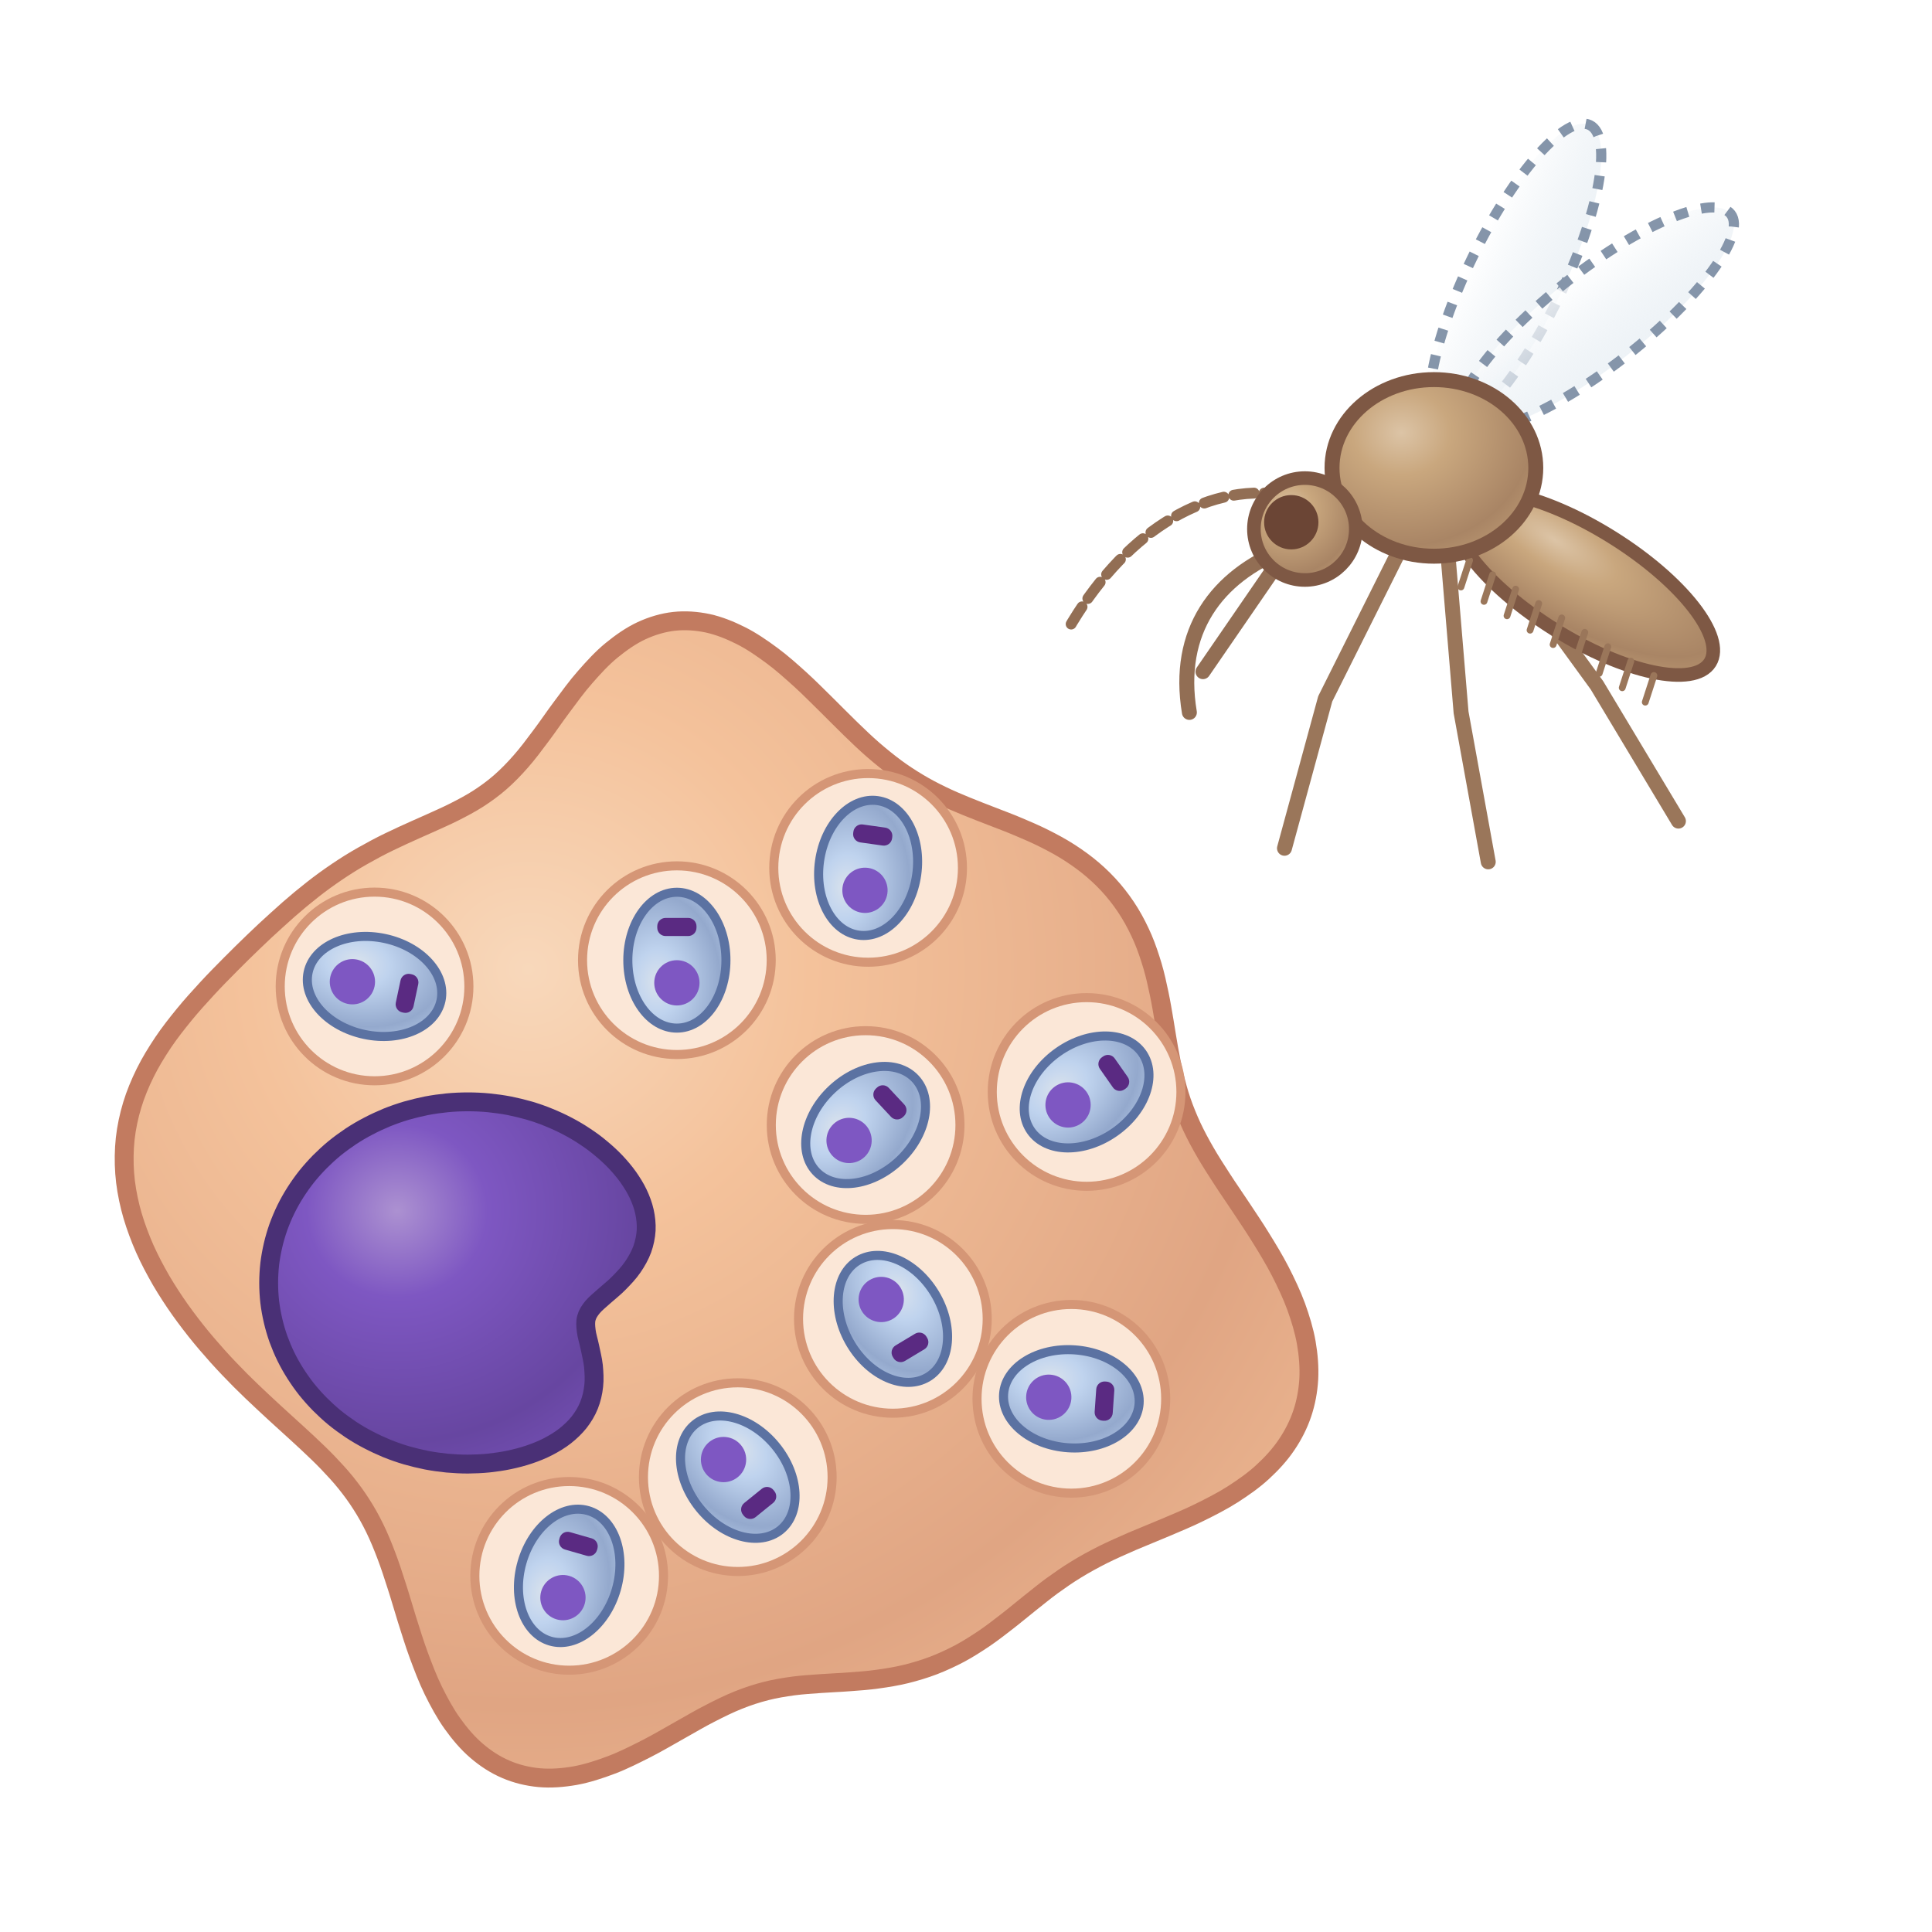
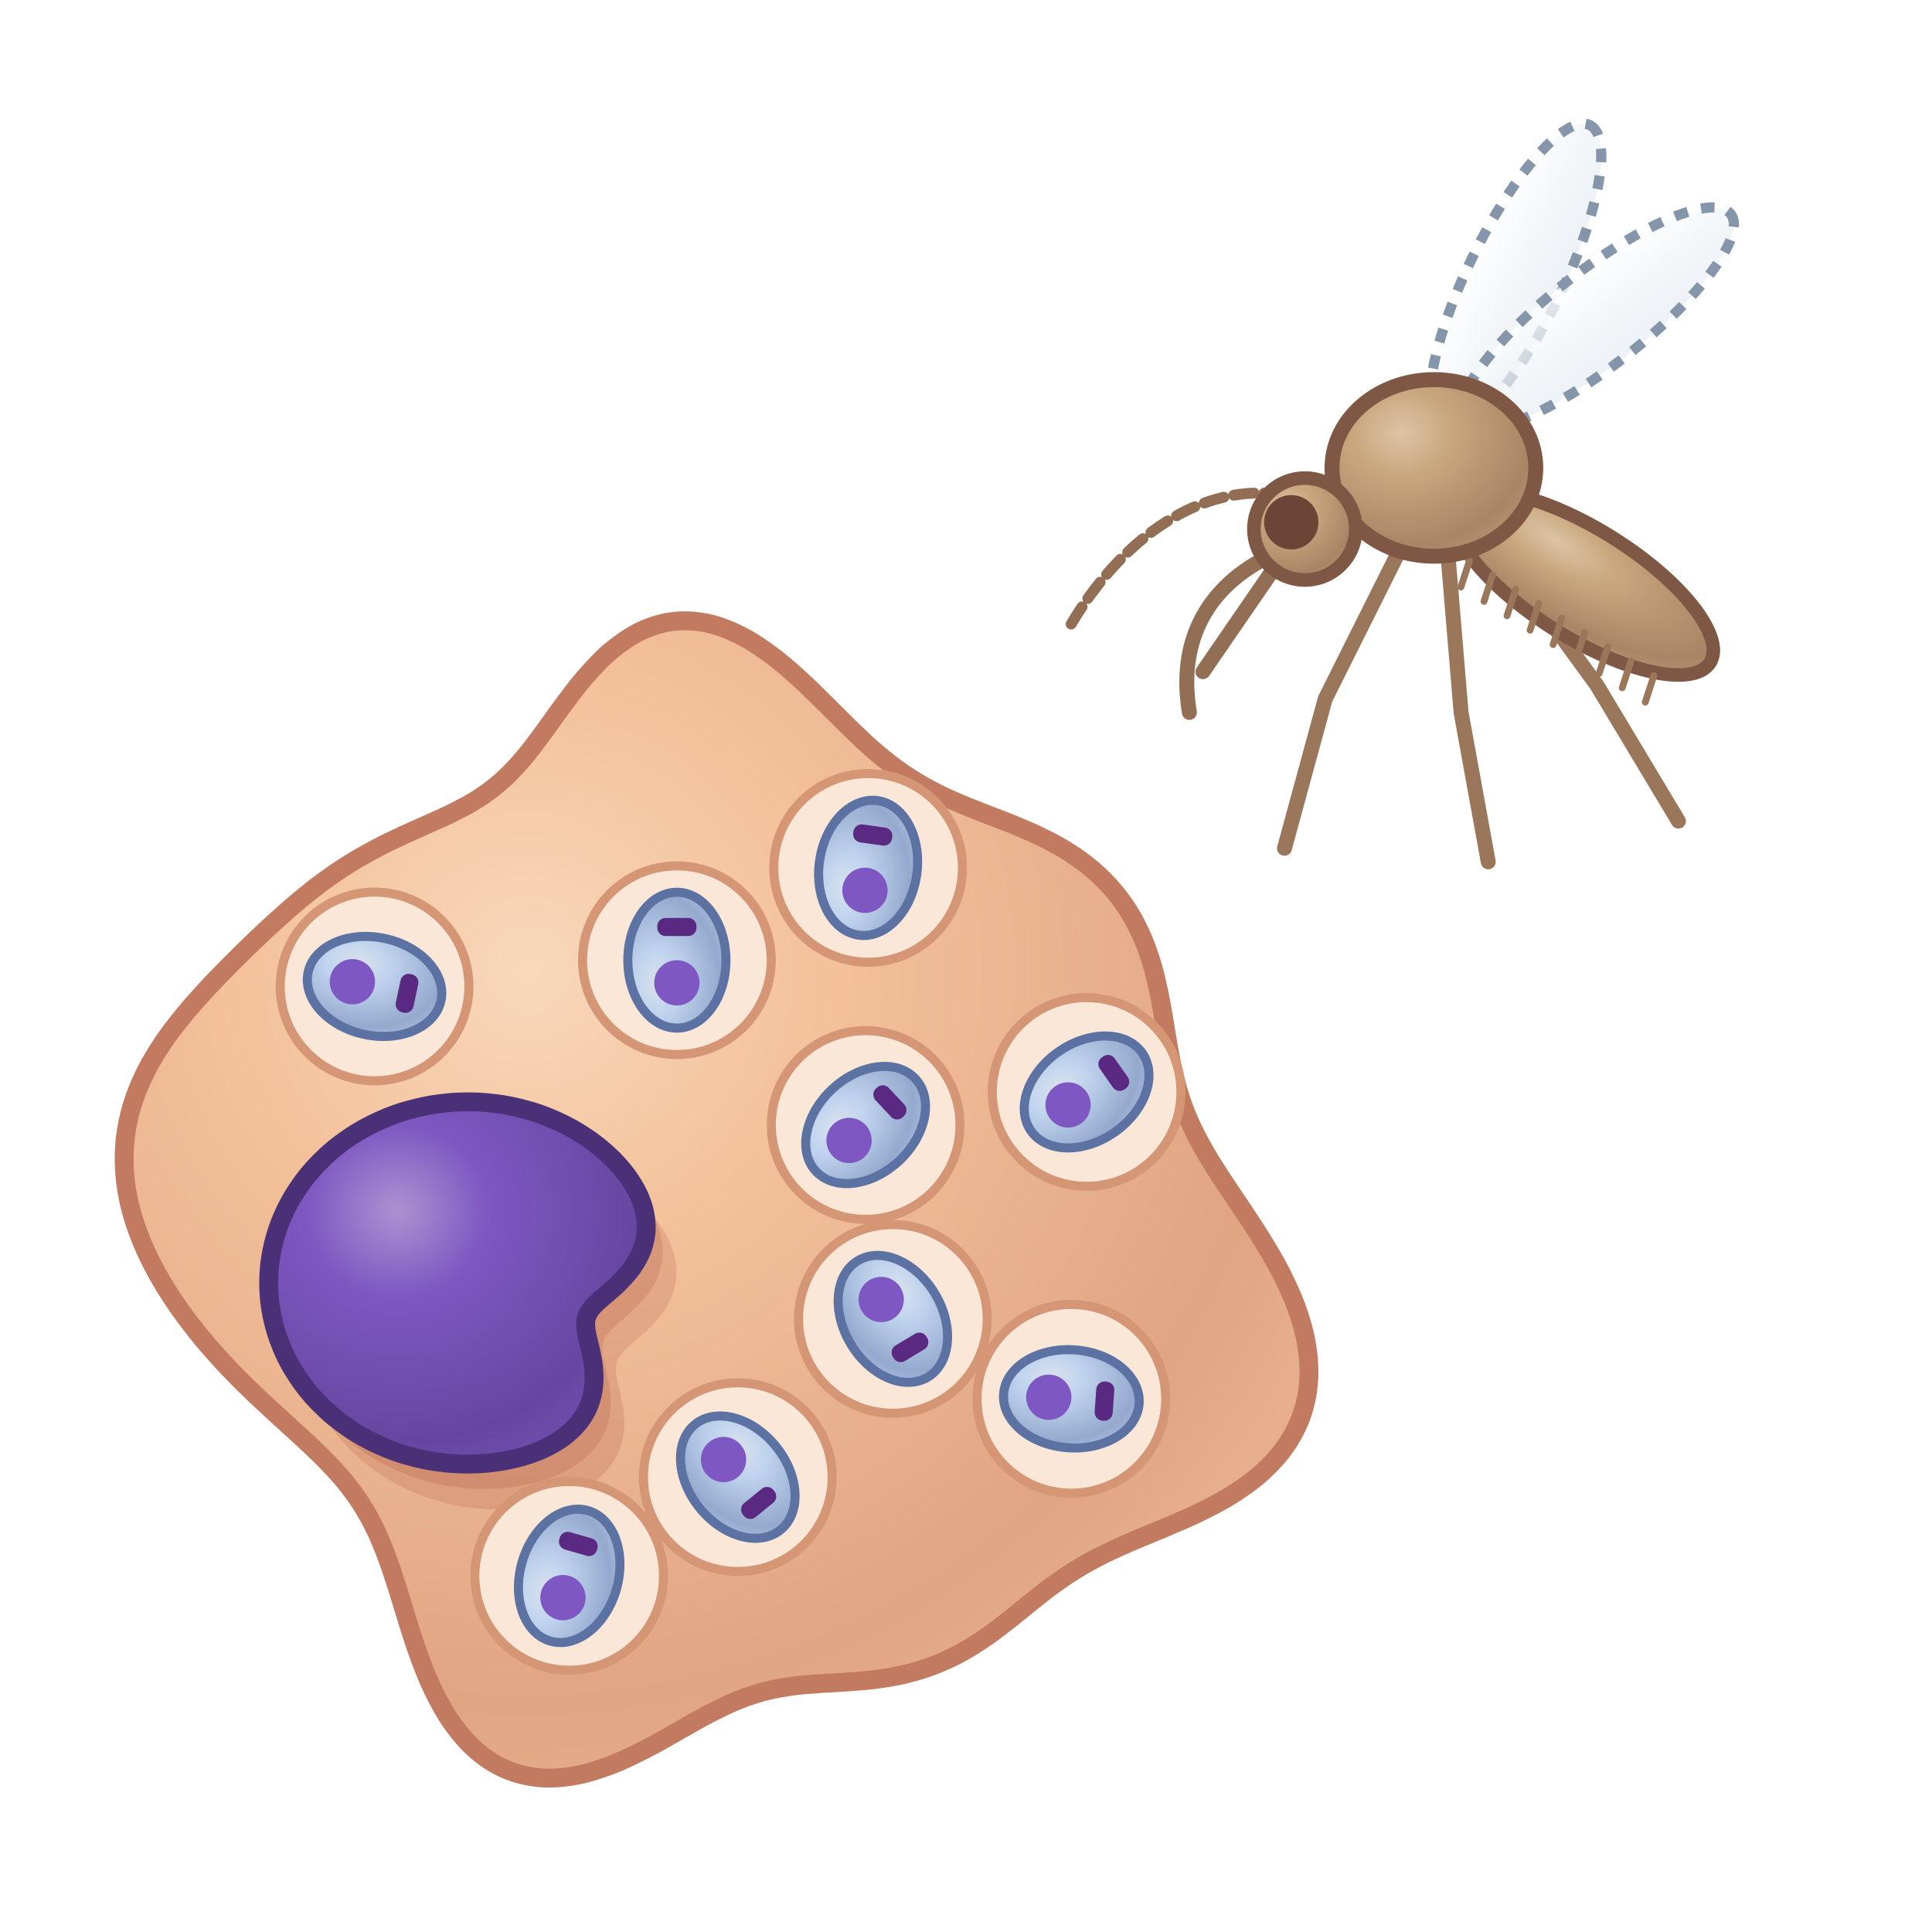
<svg xmlns="http://www.w3.org/2000/svg" viewBox="0 0 256 256" width="256" height="256" role="img" aria-labelledby="leishmania-title">
  <defs>
    <radialGradient id="leishmania-cell" cx="0.34" cy="0.3" r="0.8">
      <stop offset="0" stop-color="#f8d8bb" />
      <stop offset="0.3" stop-color="#F4C29B" />
      <stop offset="0.8" stop-color="#e0a583" />
      <stop offset="1" stop-color="#eab48f" />
    </radialGradient>
    <radialGradient id="leishmania-nucleus" cx="0.34" cy="0.3" r="0.8">
      <stop offset="0" stop-color="#ac91d1" />
      <stop offset="0.3" stop-color="#7E57C2" />
      <stop offset="0.8" stop-color="#6746a1" />
      <stop offset="1" stop-color="#734fb2" />
    </radialGradient>
    <radialGradient id="leishmania-am" cx="0.34" cy="0.3" r="0.8">
      <stop offset="0" stop-color="#d9e2ed" />
      <stop offset="0.3" stop-color="#BFD3EE" />
      <stop offset="0.8" stop-color="#94a9cd" />
      <stop offset="1" stop-color="#a9bede" />
    </radialGradient>
    <radialGradient id="leishmania-fly" cx="0.34" cy="0.3" r="0.8">
      <stop offset="0" stop-color="#dcc4a6" />
      <stop offset="0.3" stop-color="#C9A77E" />
      <stop offset="0.8" stop-color="#a98565" />
      <stop offset="1" stop-color="#b99671" />
    </radialGradient>
    <linearGradient id="leishmania-wing" x1="0" y1="0" x2="0" y2="1">
      <stop offset="0" stop-color="#fff" stop-opacity="0.8" />
      <stop offset="1" stop-color="#DCE6EE" stop-opacity="0.5" />
    </linearGradient>
  </defs>
  <path d="M164.45 160C165.31 161.31 166.24 162.66 167.1 164.07C167.97 165.47 168.86 166.94 169.64 168.45C170.41 169.96 171.16 171.53 171.74 173.11C172.31 174.69 172.81 176.32 173.09 177.93C173.37 179.53 173.5 181.17 173.42 182.73C173.33 184.3 173.04 185.86 172.55 187.31C172.06 188.77 171.34 190.18 170.46 191.47C169.59 192.76 168.49 193.96 167.3 195.05C166.11 196.15 164.72 197.12 163.32 198.02C161.92 198.91 160.39 199.69 158.9 200.42C157.41 201.16 155.85 201.79 154.38 202.42C152.91 203.05 151.45 203.62 150.07 204.21C148.7 204.81 147.38 205.39 146.13 206.01C144.89 206.64 143.73 207.27 142.61 207.96C141.49 208.64 140.45 209.37 139.42 210.11C138.4 210.86 137.43 211.66 136.44 212.44C135.45 213.22 134.49 214.04 133.48 214.82C132.48 215.59 131.48 216.38 130.43 217.09C129.37 217.8 128.3 218.49 127.18 219.09C126.06 219.68 124.9 220.22 123.71 220.68C122.53 221.13 121.3 221.5 120.06 221.81C118.83 222.11 117.56 222.32 116.31 222.49C115.05 222.67 113.78 222.76 112.52 222.85C111.27 222.95 110.02 222.99 108.78 223.08C107.55 223.17 106.33 223.24 105.12 223.4C103.9 223.57 102.71 223.76 101.5 224.07C100.29 224.38 99.1 224.76 97.86 225.26C96.63 225.75 95.39 226.36 94.09 227.03C92.78 227.69 91.45 228.49 90.05 229.27C88.65 230.05 87.2 230.92 85.69 231.69C84.19 232.45 82.62 233.25 81.04 233.85C79.46 234.45 77.81 234.99 76.21 235.28C74.62 235.56 72.99 235.69 71.45 235.55C69.92 235.41 68.4 235.04 67.02 234.44C65.63 233.85 64.31 232.99 63.13 231.97C61.95 230.96 60.88 229.69 59.93 228.36C58.98 227.03 58.16 225.51 57.41 223.99C56.67 222.48 56.05 220.84 55.47 219.27C54.89 217.7 54.41 216.09 53.92 214.57C53.44 213.04 53.02 211.54 52.56 210.13C52.11 208.72 51.67 207.37 51.19 206.11C50.71 204.84 50.22 203.65 49.67 202.52C49.12 201.39 48.54 200.35 47.89 199.34C47.25 198.33 46.56 197.39 45.81 196.46C45.07 195.54 44.26 194.67 43.42 193.79C42.58 192.91 41.68 192.07 40.76 191.2C39.84 190.33 38.87 189.47 37.89 188.57C36.91 187.67 35.9 186.77 34.9 185.82C33.89 184.88 32.86 183.9 31.85 182.89C30.84 181.87 29.83 180.82 28.84 179.72C27.86 178.62 26.87 177.48 25.93 176.29C25 175.11 24.07 173.87 23.21 172.6C22.35 171.32 21.51 170 20.77 168.63C20.02 167.27 19.32 165.86 18.74 164.42C18.16 162.98 17.64 161.49 17.27 160C16.9 158.51 16.63 156.97 16.52 155.46C16.41 153.94 16.43 152.39 16.59 150.89C16.76 149.38 17.08 147.87 17.52 146.42C17.96 144.96 18.56 143.53 19.24 142.15C19.92 140.77 20.74 139.44 21.6 138.15C22.46 136.87 23.43 135.64 24.4 134.45C25.37 133.26 26.4 132.13 27.42 131.02C28.44 129.91 29.49 128.85 30.52 127.81C31.55 126.76 32.59 125.76 33.61 124.77C34.64 123.78 35.66 122.82 36.7 121.89C37.73 120.95 38.76 120.04 39.81 119.17C40.86 118.31 41.92 117.46 43.01 116.67C44.1 115.88 45.21 115.13 46.34 114.42C47.47 113.72 48.63 113.07 49.79 112.45C50.95 111.83 52.14 111.27 53.3 110.73C54.47 110.18 55.65 109.68 56.8 109.16C57.94 108.64 59.08 108.15 60.17 107.6C61.26 107.05 62.32 106.49 63.34 105.84C64.36 105.18 65.33 104.48 66.27 103.66C67.22 102.83 68.11 101.92 69.01 100.89C69.91 99.87 70.77 98.72 71.67 97.51C72.58 96.31 73.47 94.97 74.45 93.67C75.42 92.37 76.43 90.96 77.53 89.72C78.62 88.47 79.79 87.19 81.04 86.17C82.29 85.15 83.63 84.21 85.01 83.57C86.39 82.93 87.87 82.49 89.33 82.33C90.79 82.17 92.32 82.28 93.79 82.59C95.26 82.91 96.75 83.51 98.16 84.22C99.58 84.93 100.97 85.89 102.28 86.86C103.6 87.83 104.85 88.96 106.06 90.05C107.26 91.14 108.39 92.3 109.5 93.38C110.6 94.46 111.65 95.55 112.68 96.54C113.71 97.54 114.7 98.49 115.7 99.36C116.7 100.22 117.68 101.02 118.68 101.76C119.67 102.49 120.67 103.14 121.69 103.75C122.71 104.36 123.74 104.9 124.8 105.41C125.86 105.93 126.95 106.38 128.06 106.84C129.16 107.3 130.3 107.72 131.44 108.17C132.59 108.62 133.76 109.05 134.91 109.54C136.07 110.03 137.24 110.53 138.37 111.1C139.51 111.67 140.64 112.28 141.71 112.97C142.78 113.66 143.82 114.41 144.78 115.23C145.74 116.05 146.65 116.95 147.47 117.91C148.29 118.87 149.04 119.9 149.7 120.98C150.36 122.06 150.94 123.21 151.44 124.37C151.94 125.54 152.34 126.76 152.71 127.98C153.07 129.19 153.34 130.45 153.6 131.68C153.86 132.91 154.06 134.16 154.27 135.38C154.48 136.6 154.65 137.81 154.87 139C155.09 140.18 155.3 141.35 155.58 142.5C155.87 143.66 156.17 144.79 156.56 145.92C156.95 147.05 157.4 148.15 157.92 149.28C158.45 150.41 159.05 151.53 159.72 152.69C160.39 153.85 161.14 155.01 161.93 156.23C162.71 157.45 163.59 158.69 164.45 160Z" fill="url(#leishmania-cell)" stroke="#c27b60" stroke-width="2.5" />
+   <g transform="translate(2.2 3.3)">
+     <path d="M82.02 170C81.4 170.64 80.67 171.2 80.08 171.73C79.5 172.26 78.92 172.71 78.52 173.19C78.12 173.68 77.84 174.11 77.7 174.64C77.56 175.16 77.6 175.71 77.68 176.35C77.75 176.98 77.99 177.7 78.15 178.47C78.3 179.25 78.54 180.12 78.63 180.98C78.71 181.84 78.77 182.78 78.67 183.65C78.58 184.52 78.37 185.41 78.05 186.21C77.73 187.01 77.27 187.77 76.74 188.45C76.21 189.12 75.56 189.73 74.88 190.27C74.19 190.81 73.41 191.28 72.62 191.69C71.83 192.1 70.98 192.44 70.12 192.73C69.27 193.02 68.37 193.25 67.48 193.44C66.59 193.63 65.67 193.76 64.76 193.86C63.84 193.95 62.92 193.99 62 194C61.08 194 60.16 193.95 59.24 193.87C58.33 193.78 57.41 193.65 56.51 193.48C55.61 193.3 54.72 193.08 53.84 192.83C52.97 192.57 52.1 192.27 51.26 191.93C50.42 191.58 49.6 191.2 48.8 190.78C48 190.37 47.23 189.91 46.48 189.42C45.74 188.92 45.02 188.4 44.33 187.84C43.65 187.28 43 186.68 42.38 186.06C41.77 185.44 41.18 184.78 40.64 184.11C40.1 183.43 39.6 182.72 39.14 182C38.68 181.28 38.26 180.53 37.88 179.76C37.51 179 37.18 178.21 36.89 177.42C36.61 176.62 36.37 175.81 36.18 174.99C35.99 174.17 35.84 173.34 35.74 172.51C35.65 171.68 35.6 170.84 35.6 170C35.6 169.16 35.65 168.32 35.74 167.49C35.84 166.66 35.99 165.83 36.18 165.01C36.37 164.19 36.61 163.38 36.89 162.58C37.18 161.79 37.51 161 37.88 160.24C38.26 159.47 38.68 158.72 39.14 158C39.6 157.28 40.1 156.57 40.64 155.89C41.18 155.22 41.77 154.56 42.38 153.94C43 153.32 43.65 152.72 44.33 152.16C45.02 151.6 45.74 151.08 46.48 150.58C47.23 150.09 48 149.63 48.8 149.22C49.6 148.8 50.42 148.42 51.26 148.07C52.1 147.73 52.97 147.43 53.84 147.17C54.72 146.92 55.61 146.7 56.51 146.52C57.41 146.35 58.33 146.22 59.24 146.13C60.16 146.04 61.08 146 62 146C62.92 146 63.84 146.04 64.76 146.13C65.67 146.22 66.59 146.35 67.49 146.52C68.39 146.7 69.28 146.92 70.16 147.17C71.03 147.43 71.9 147.73 72.74 148.08C73.58 148.42 74.4 148.8 75.2 149.22C76 149.64 76.77 150.09 77.51 150.59C78.26 151.08 78.98 151.61 79.65 152.18C80.33 152.74 80.98 153.34 81.58 153.97C82.18 154.61 82.74 155.27 83.24 155.97C83.73 156.67 84.19 157.4 84.55 158.16C84.91 158.92 85.21 159.72 85.39 160.53C85.57 161.34 85.66 162.19 85.62 163.02C85.57 163.86 85.39 164.72 85.1 165.54C84.8 166.35 84.34 167.17 83.83 167.91C83.32 168.66 82.65 169.36 82.02 170Z" fill="#801b11" opacity="0.13" />
+   </g>
+   <g transform="translate(4 6)">
+     <path d="M82.02 170C81.4 170.64 80.67 171.2 80.08 171.73C79.5 172.26 78.92 172.71 78.52 173.19C78.12 173.68 77.84 174.11 77.7 174.64C77.56 175.16 77.6 175.71 77.68 176.35C77.75 176.98 77.99 177.7 78.15 178.47C78.3 179.25 78.54 180.12 78.63 180.98C78.71 181.84 78.77 182.78 78.67 183.65C78.58 184.52 78.37 185.41 78.05 186.21C77.73 187.01 77.27 187.77 76.74 188.45C76.21 189.12 75.56 189.73 74.88 190.27C74.19 190.81 73.41 191.28 72.62 191.69C71.83 192.1 70.98 192.44 70.12 192.73C69.27 193.02 68.37 193.25 67.48 193.44C66.59 193.63 65.67 193.76 64.76 193.86C63.84 193.95 62.92 193.99 62 194C61.08 194 60.16 193.95 59.24 193.87C58.33 193.78 57.41 193.65 56.51 193.48C55.61 193.3 54.72 193.08 53.84 192.83C52.97 192.57 52.1 192.27 51.26 191.93C50.42 191.58 49.6 191.2 48.8 190.78C48 190.37 47.23 189.91 46.48 189.42C45.74 188.92 45.02 188.4 44.33 187.84C43.65 187.28 43 186.68 42.38 186.06C41.77 185.44 41.18 184.78 40.64 184.11C40.1 183.43 39.6 182.72 39.14 182C38.68 181.28 38.26 180.53 37.88 179.76C37.51 179 37.18 178.21 36.89 177.42C36.61 176.62 36.37 175.81 36.18 174.99C35.99 174.17 35.84 173.34 35.74 172.51C35.65 171.68 35.6 170.84 35.6 170C35.6 169.16 35.65 168.32 35.74 167.49C35.84 166.66 35.99 165.83 36.18 165.01C36.37 164.19 36.61 163.38 36.89 162.58C37.18 161.79 37.51 161 37.88 160.24C38.26 159.47 38.68 158.72 39.14 158C39.6 157.28 40.1 156.57 40.64 155.89C41.18 155.22 41.77 154.56 42.38 153.94C43 153.32 43.65 152.72 44.33 152.16C45.02 151.6 45.74 151.08 46.48 150.58C47.23 150.09 48 149.63 48.8 149.22C49.6 148.8 50.42 148.42 51.26 148.07C52.1 147.73 52.97 147.43 53.84 147.17C54.72 146.92 55.61 146.7 56.51 146.52C57.41 146.35 58.33 146.22 59.24 146.13C60.16 146.04 61.08 146 62 146C62.92 146 63.84 146.04 64.76 146.13C65.67 146.22 66.59 146.35 67.49 146.52C68.39 146.7 69.28 146.92 70.16 147.17C71.03 147.43 71.9 147.73 72.74 148.08C73.58 148.42 74.4 148.8 75.2 149.22C76 149.64 76.77 150.09 77.51 150.59C78.26 151.08 78.98 151.61 79.65 152.18C80.33 152.74 80.98 153.34 81.58 153.97C82.18 154.61 82.74 155.27 83.24 155.97C83.73 156.67 84.19 157.4 84.55 158.16C84.91 158.92 85.21 159.72 85.39 160.53C85.57 161.34 85.66 162.19 85.62 163.02C85.57 163.86 85.39 164.72 85.1 165.54C84.8 166.35 84.34 167.17 83.83 167.91C83.32 168.66 82.65 169.36 82.02 170Z" fill="#801b11" opacity="0.13" />
+   </g>
  <path d="M82.02 170C81.4 170.64 80.67 171.2 80.08 171.73C79.5 172.26 78.92 172.71 78.52 173.19C78.12 173.68 77.84 174.11 77.7 174.64C77.56 175.16 77.6 175.71 77.68 176.35C77.75 176.98 77.99 177.7 78.15 178.47C78.3 179.25 78.54 180.12 78.63 180.98C78.71 181.84 78.77 182.78 78.67 183.65C78.58 184.52 78.37 185.41 78.05 186.21C77.73 187.01 77.27 187.77 76.74 188.45C76.21 189.12 75.56 189.73 74.88 190.27C74.19 190.81 73.41 191.28 72.62 191.69C71.83 192.1 70.98 192.44 70.12 192.73C69.27 193.02 68.37 193.25 67.48 193.44C66.59 193.63 65.67 193.76 64.76 193.86C63.84 193.95 62.92 193.99 62 194C61.08 194 60.16 193.95 59.24 193.87C58.33 193.78 57.41 193.65 56.51 193.48C55.61 193.3 54.72 193.08 53.84 192.83C52.97 192.57 52.1 192.27 51.26 191.93C50.42 191.58 49.6 191.2 48.8 190.78C48 190.37 47.23 189.91 46.48 189.42C45.74 188.92 45.02 188.4 44.33 187.84C43.65 187.28 43 186.68 42.38 186.06C41.77 185.44 41.18 184.78 40.64 184.11C40.1 183.43 39.6 182.72 39.14 182C38.68 181.28 38.26 180.53 37.88 179.76C37.51 179 37.18 178.21 36.89 177.42C36.61 176.62 36.37 175.81 36.18 174.99C35.99 174.17 35.84 173.34 35.74 172.51C35.65 171.68 35.6 170.84 35.6 170C35.6 169.16 35.65 168.32 35.74 167.49C35.84 166.66 35.99 165.83 36.18 165.01C36.37 164.19 36.61 163.38 36.89 162.58C37.18 161.79 37.51 161 37.88 160.24C38.26 159.47 38.68 158.72 39.14 158C39.6 157.28 40.1 156.57 40.64 155.89C41.18 155.22 41.77 154.56 42.38 153.94C43 153.32 43.65 152.72 44.33 152.16C45.02 151.6 45.74 151.08 46.48 150.58C47.23 150.09 48 149.63 48.8 149.22C49.6 148.8 50.42 148.42 51.26 148.07C52.1 147.73 52.97 147.43 53.84 147.17C54.72 146.92 55.61 146.7 56.51 146.52C57.41 146.35 58.33 146.22 59.24 146.13C60.16 146.04 61.08 146 62 146C62.92 146 63.84 146.04 64.76 146.13C65.67 146.22 66.59 146.35 67.49 146.52C68.39 146.7 69.28 146.92 70.16 147.17C71.03 147.43 71.9 147.73 72.74 148.08C73.58 148.42 74.4 148.8 75.2 149.22C76 149.64 76.77 150.09 77.51 150.59C78.26 151.08 78.98 151.61 79.65 152.18C80.33 152.74 80.98 153.34 81.58 153.97C82.18 154.61 82.74 155.27 83.24 155.97C83.73 156.67 84.19 157.4 84.55 158.16C84.91 158.92 85.21 159.72 85.39 160.53C85.57 161.34 85.66 162.19 85.62 163.02C85.57 163.86 85.39 164.72 85.1 165.54C84.8 166.35 84.34 167.17 83.83 167.91C83.32 168.66 82.65 169.36 82.02 170Z" fill="url(#leishmania-nucleus)" stroke="#4a3076" stroke-width="2.5" />
  <circle cx="89.69" cy="127.23" r="12.5" fill="#fbe7d7" stroke="#d59676" stroke-width="1.2" />
  <g transform="translate(89.69 127.23) rotate(-90)">
    <ellipse rx="9" ry="6.5" fill="url(#leishmania-am)" stroke="#5b72a2" stroke-width="1.2" />
    <circle cx="-3" r="3" fill="#7E57C2" />
    <rect x="3.2" y="-2.6" width="2.4" height="5.2" rx="1.1" fill="#5A2A82" />
  </g>
  <circle cx="114.7" cy="149.07" r="12.5" fill="#fbe7d7" stroke="#d59676" stroke-width="1.2" />
  <g transform="translate(114.7 149.07) rotate(-43)">
    <ellipse rx="9" ry="6.5" fill="url(#leishmania-am)" stroke="#5b72a2" stroke-width="1.2" />
    <circle cx="-3" r="3" fill="#7E57C2" />
    <rect x="3.2" y="-2.6" width="2.4" height="5.2" rx="1.1" fill="#5A2A82" />
  </g>
  <circle cx="141.96" cy="185.35" r="12.5" fill="#fbe7d7" stroke="#d59676" stroke-width="1.2" />
  <g transform="translate(141.96 185.35) rotate(4)">
    <ellipse rx="9" ry="6.5" fill="url(#leishmania-am)" stroke="#5b72a2" stroke-width="1.2" />
    <circle cx="-3" r="3" fill="#7E57C2" />
    <rect x="3.2" y="-2.6" width="2.4" height="5.2" rx="1.1" fill="#5A2A82" />
  </g>
  <circle cx="97.76" cy="195.73" r="12.5" fill="#fbe7d7" stroke="#d59676" stroke-width="1.2" />
  <g transform="translate(97.76 195.73) rotate(51)">
    <ellipse rx="9" ry="6.5" fill="url(#leishmania-am)" stroke="#5b72a2" stroke-width="1.2" />
    <circle cx="-3" r="3" fill="#7E57C2" />
    <rect x="3.2" y="-2.6" width="2.4" height="5.2" rx="1.1" fill="#5A2A82" />
  </g>
  <circle cx="115.03" cy="115" r="12.5" fill="#fbe7d7" stroke="#d59676" stroke-width="1.2" />
  <g transform="translate(115.03 115) rotate(-82)">
    <ellipse rx="9" ry="6.5" fill="url(#leishmania-am)" stroke="#5b72a2" stroke-width="1.2" />
    <circle cx="-3" r="3" fill="#7E57C2" />
    <rect x="3.2" y="-2.6" width="2.4" height="5.2" rx="1.1" fill="#5A2A82" />
  </g>
  <circle cx="143.98" cy="144.69" r="12.5" fill="#fbe7d7" stroke="#d59676" stroke-width="1.2" />
  <g transform="translate(143.98 144.69) rotate(-35)">
    <ellipse rx="9" ry="6.5" fill="url(#leishmania-am)" stroke="#5b72a2" stroke-width="1.2" />
    <circle cx="-3" r="3" fill="#7E57C2" />
    <rect x="3.2" y="-2.6" width="2.4" height="5.2" rx="1.1" fill="#5A2A82" />
  </g>
  <circle cx="49.63" cy="130.71" r="12.5" fill="#fbe7d7" stroke="#d59676" stroke-width="1.2" />
  <g transform="translate(49.63 130.71) rotate(12)">
    <ellipse rx="9" ry="6.5" fill="url(#leishmania-am)" stroke="#5b72a2" stroke-width="1.2" />
    <circle cx="-3" r="3" fill="#7E57C2" />
    <rect x="3.2" y="-2.6" width="2.4" height="5.2" rx="1.1" fill="#5A2A82" />
  </g>
  <circle cx="118.31" cy="174.76" r="12.5" fill="#fbe7d7" stroke="#d59676" stroke-width="1.2" />
  <g transform="translate(118.31 174.76) rotate(59)">
    <ellipse rx="9" ry="6.5" fill="url(#leishmania-am)" stroke="#5b72a2" stroke-width="1.2" />
    <circle cx="-3" r="3" fill="#7E57C2" />
    <rect x="3.2" y="-2.6" width="2.4" height="5.2" rx="1.1" fill="#5A2A82" />
  </g>
  <circle cx="75.42" cy="208.81" r="12.5" fill="#fbe7d7" stroke="#d59676" stroke-width="1.2" />
  <g transform="translate(75.42 208.81) rotate(-74)">
    <ellipse rx="9" ry="6.5" fill="url(#leishmania-am)" stroke="#5b72a2" stroke-width="1.2" />
    <circle cx="-3" r="3" fill="#7E57C2" />
    <rect x="3.2" y="-2.6" width="2.4" height="5.2" rx="1.1" fill="#5A2A82" />
  </g>
  <g transform="translate(190 62) scale(0.9)">
    <path d="M-4 10L-16 34L-22 56M2 12L4 36L8 58M8 10L24 32L36 52" fill="none" stroke="#9a765a" stroke-width="2.2" stroke-linecap="round" stroke-linejoin="round" />
    <ellipse cx="12" cy="-28" rx="25" ry="7" transform="rotate(-64 12 -28)" fill="url(#leishmania-wing)" stroke="#8595aa" stroke-width="1.5" stroke-dasharray="2 2" />
    <ellipse cx="24" cy="-22" rx="25" ry="7" transform="rotate(-38 24 -22)" fill="url(#leishmania-wing)" stroke="#8595aa" stroke-width="1.5" stroke-dasharray="2 2" />
    <ellipse cx="22" cy="17" rx="22" ry="8" transform="rotate(32 22 17)" fill="url(#leishmania-fly)" stroke="#7e5844" stroke-width="2" />
    <path d="M6 23l1 4M10 23l1 4M14 23l1 4M18 23l1 4M22 23l1 4M26 23l1 4M30 23l1 4M34 23l1 4M38 23l1 4" transform="rotate(32 22 17)" stroke="#9a765a" stroke-width="1" stroke-linecap="round" />
    <ellipse cx="0" cy="0" rx="15" ry="13" fill="url(#leishmania-fly)" stroke="#7e5844" stroke-width="2.2" />
    <path d="M-23 14L-34 30M-22 12C-32 16 -38 24 -36 36" fill="none" stroke="#926e54" stroke-width="2.2" stroke-linecap="round" />
    <path d="M-22 4C-34 2 -46 10 -54 24" fill="none" stroke="#926e54" stroke-width="1.6" stroke-linecap="round" stroke-dasharray="3 1.5" />
    <circle cx="-19" cy="9" r="7.5" fill="url(#leishmania-fly)" stroke="#7e5844" stroke-width="2" />
    <circle cx="-21" cy="8" r="4" fill="#6b4535" />
  </g>
</svg>
